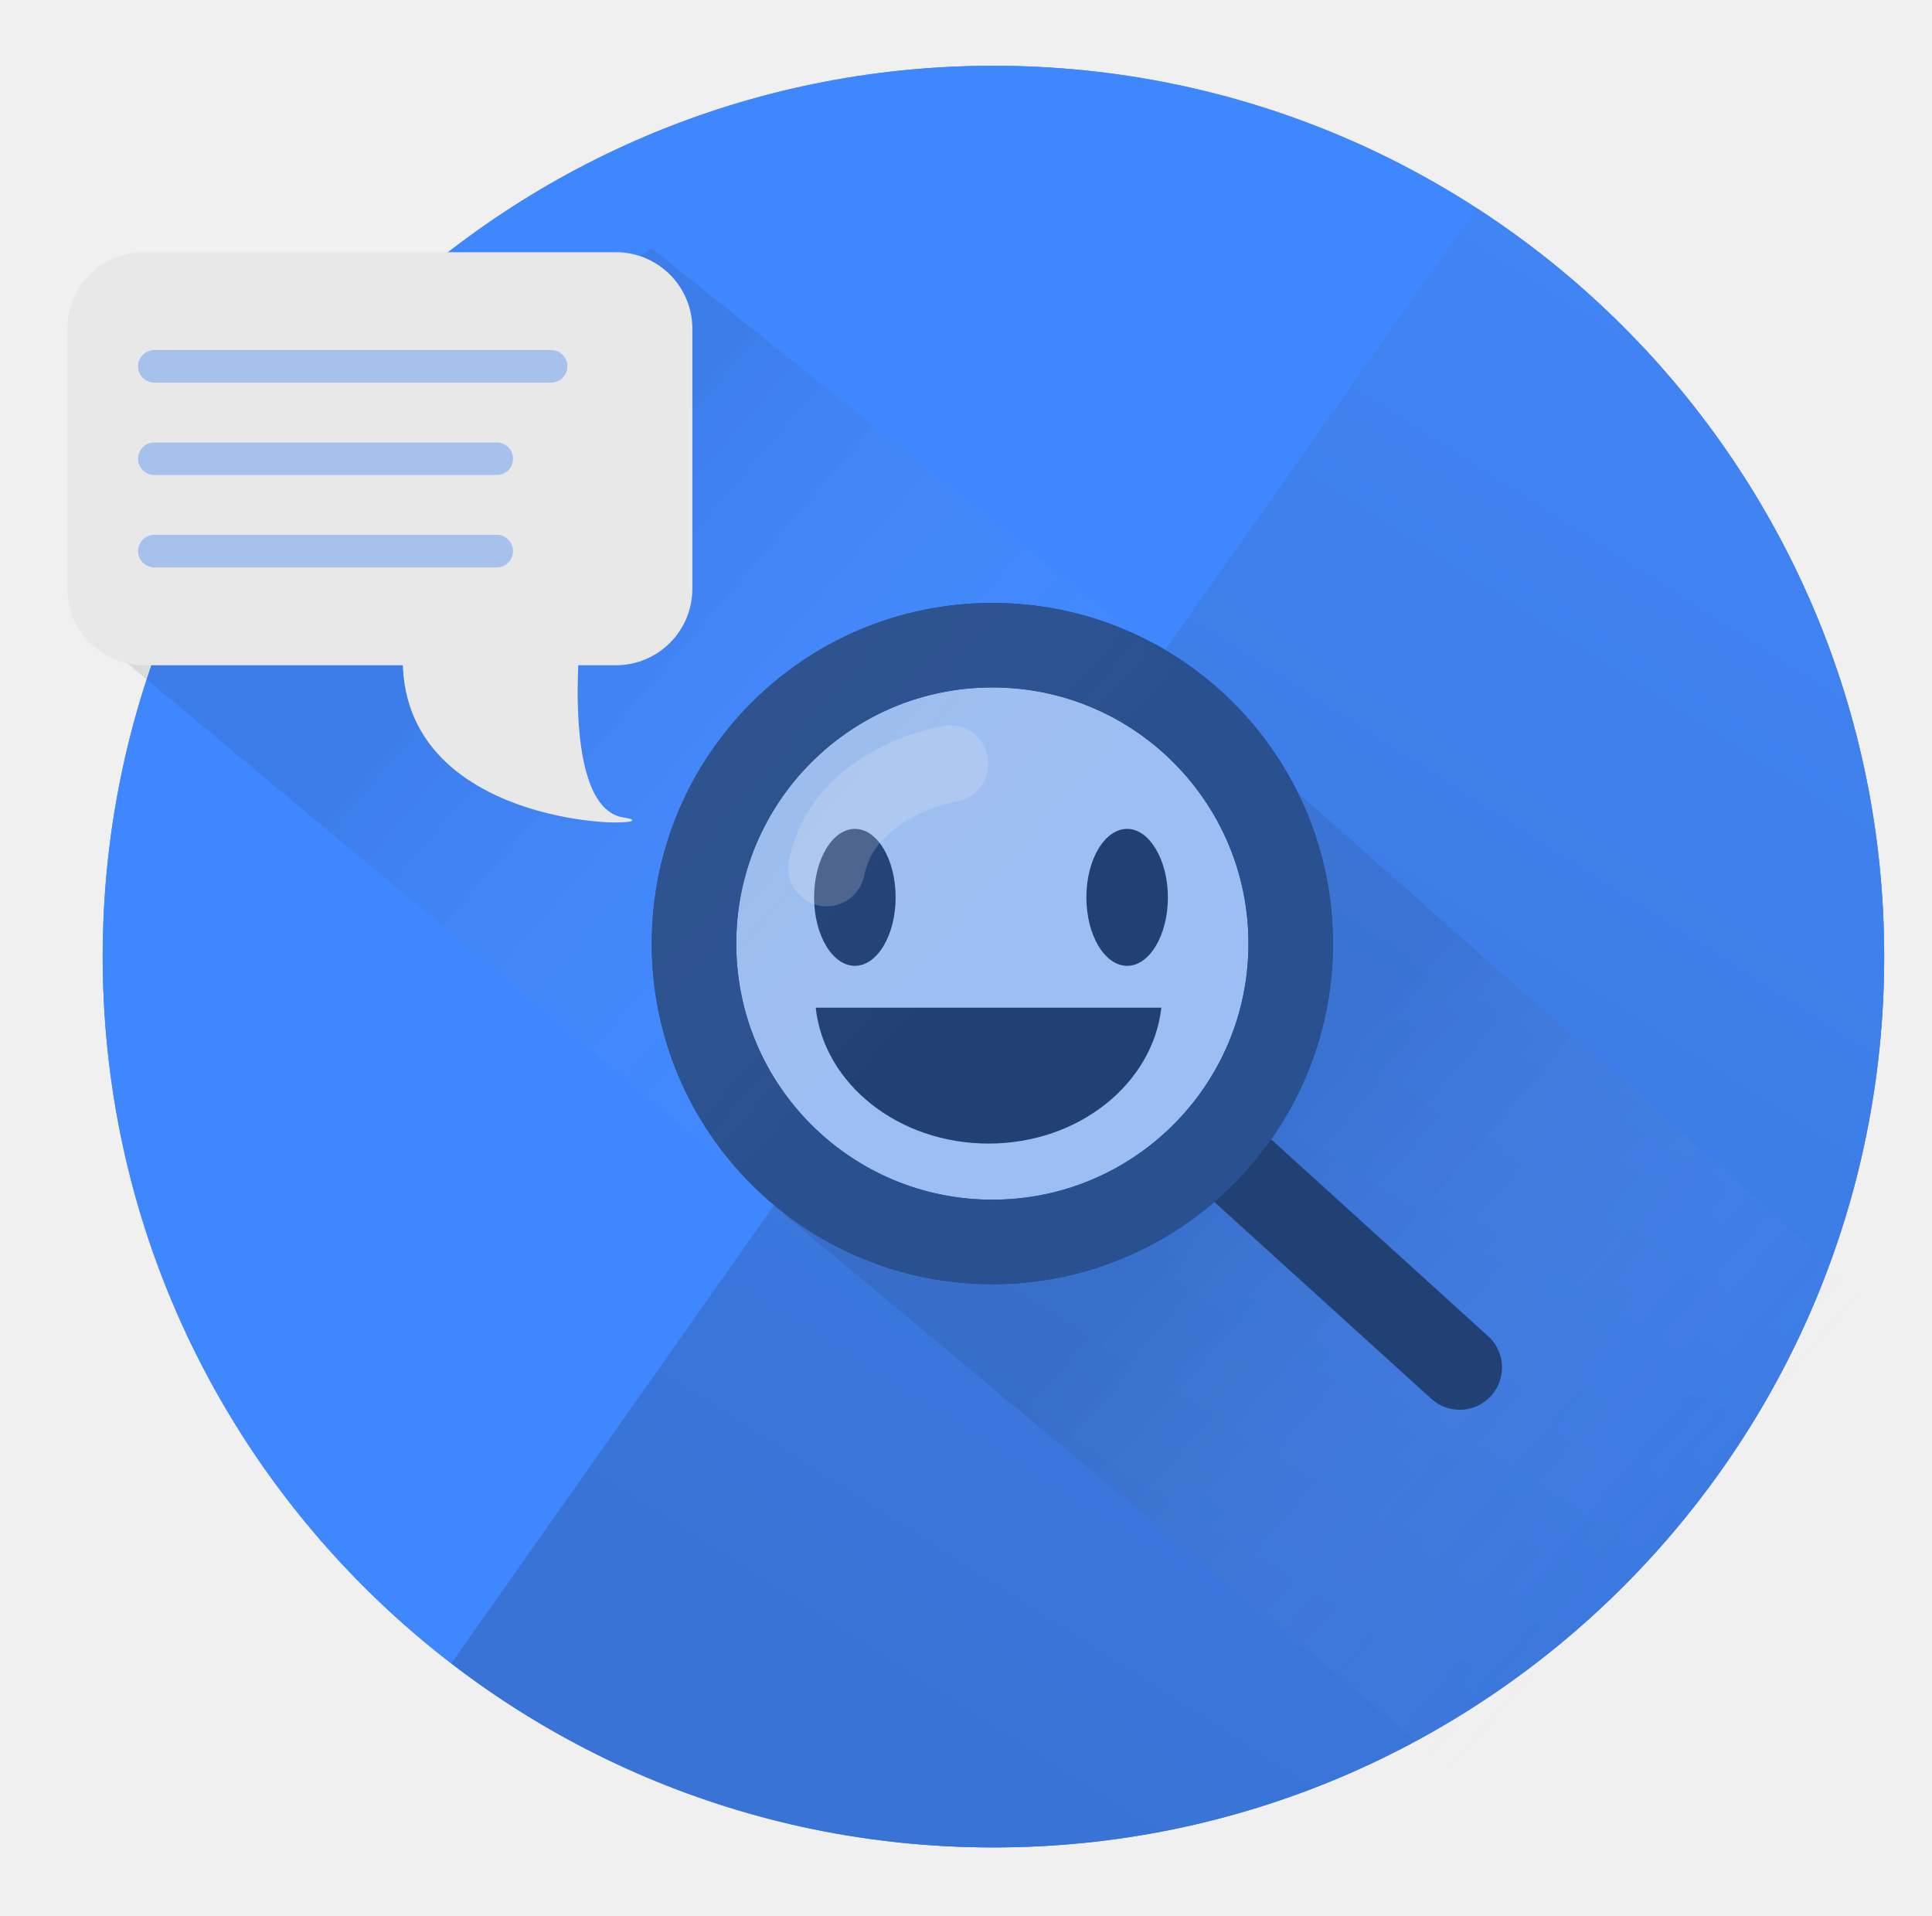
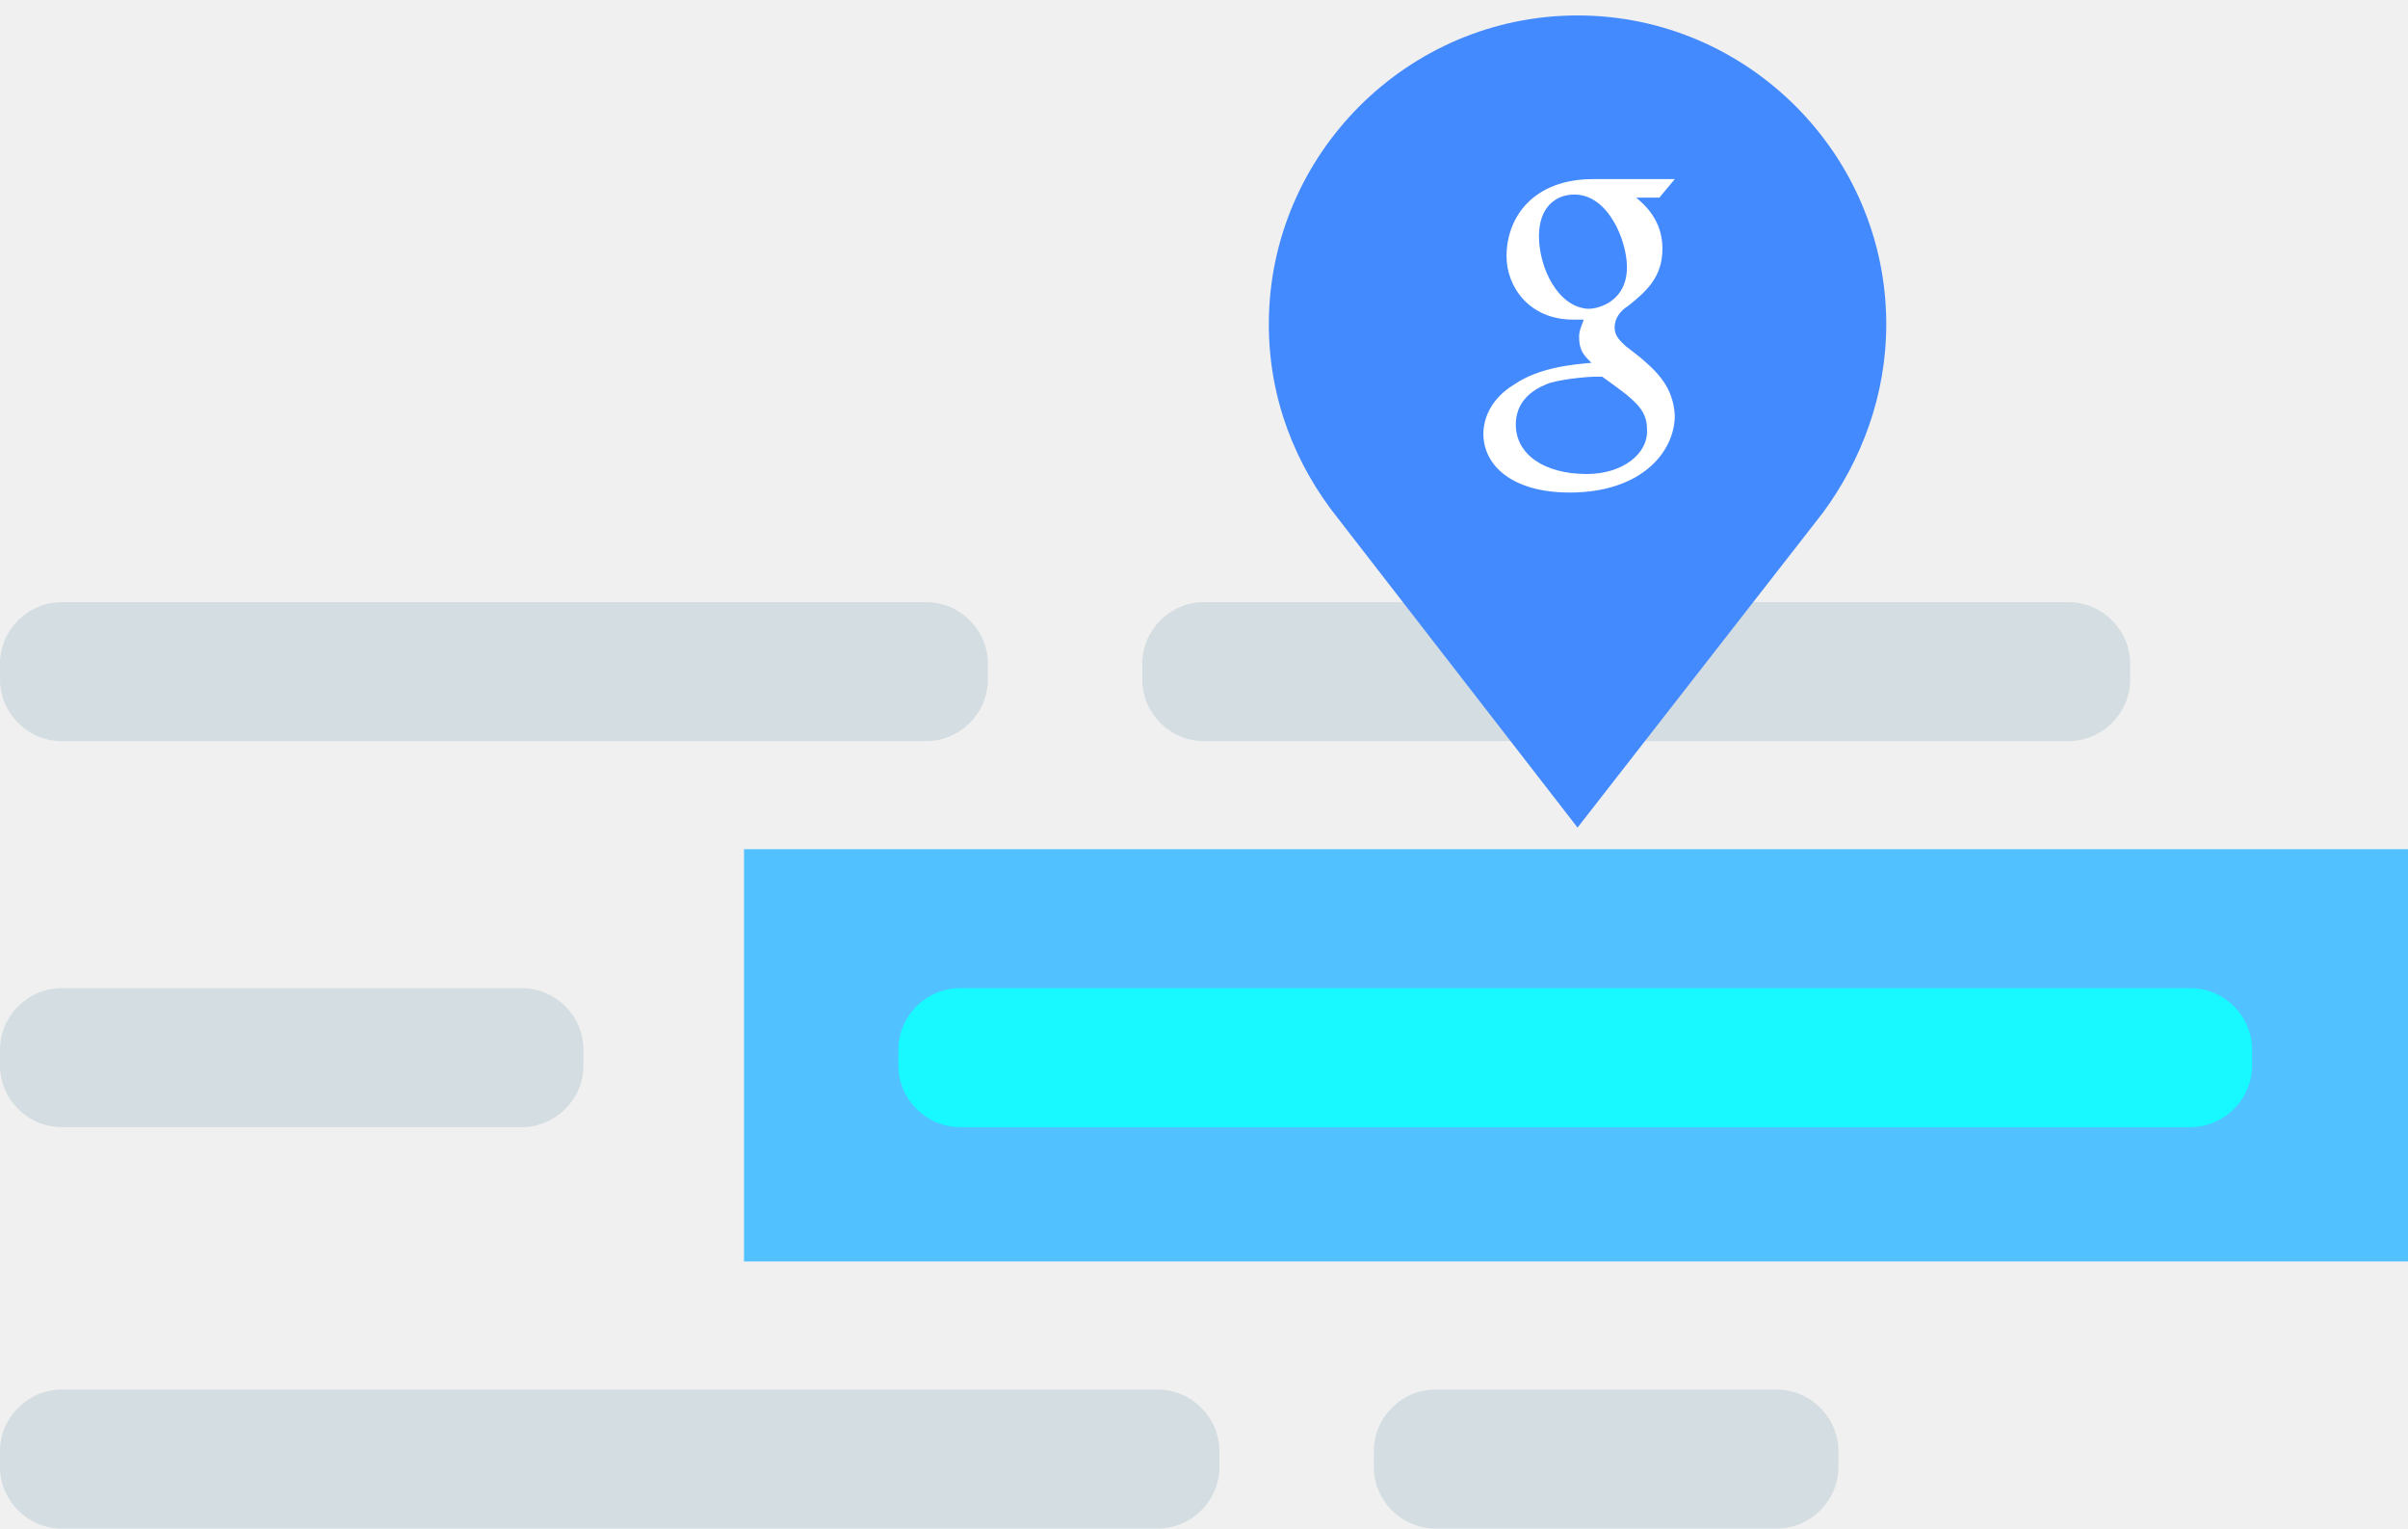
- <svg xmlns="http://www.w3.org/2000/svg" xmlns:xlink="http://www.w3.org/1999/xlink" version="1.1" id="Layer_1" x="0px" y="0px" viewBox="0 0 355.5 352.5" enable-background="new 0 0 355.5 352.5" xml:space="preserve">
+ <svg xmlns="http://www.w3.org/2000/svg" version="1.1" id="Layer_2" x="0px" y="0px" viewBox="0 0 156 99" enable-background="new 0 0 156 99" xml:space="preserve">
  <g>
-     <circle fill="#4788F4" cx="182.8" cy="176" r="163.9" />
-     <circle fill="#3F87FF" cx="182.8" cy="176" r="163.9" />
-     <g opacity="0.5">
-       <defs>
-         <path id="SVGID_1_" opacity="0.5" d="M286.1,17.8l-252,357.7c-9.3,69.8,187.6,72.8,238.1,43.7c47-27.2,125.7-73.5,124-158.1     C394.5,176.4,348.5,15.2,286.1,17.8z" />
-       </defs>
-       <clipPath id="SVGID_2_">
-         <use xlink:href="#SVGID_1_" overflow="visible" />
-       </clipPath>
-       <linearGradient id="SVGID_3_" gradientUnits="userSpaceOnUse" x1="303.032" y1="-12.432" x2="116.469" y2="279.914">
-         <stop offset="0" style="stop-color:#4788F4" />
-         <stop offset="1" style="stop-color:#3360AD" />
-       </linearGradient>
-       <circle clip-path="url(#SVGID_2_)" fill="url(#SVGID_3_)" cx="182.8" cy="176" r="163.9" />
+     <rect x="48.2" y="55" fill="#51C1FF" width="108" height="26.7" />
+     <path fill="#D4DDE1" d="M64,44c0,2.2-1.8,4-4,4H4c-2.2,0-4-1.8-4-4v-1c0-2.2,1.8-4,4-4h56c2.2,0,4,1.8,4,4V44z" />
+     <path fill="#D4DDE1" d="M138,44c0,2.2-1.8,4-4,4H78c-2.2,0-4-1.8-4-4v-1c0-2.2,1.8-4,4-4h56c2.2,0,4,1.8,4,4V44z" />
+     <path fill="#17F9FF" d="M145.9,69c0,2.2-1.8,4-4,4H62.2c-2.2,0-4-1.8-4-4v-1c0-2.2,1.8-4,4-4h79.7c2.2,0,4,1.8,4,4V69z" />
+     <path fill="#D4DDE1" d="M37.8,69c0,2.2-1.8,4-4,4H4c-2.2,0-4-1.8-4-4v-1c0-2.2,1.8-4,4-4h29.8c2.2,0,4,1.8,4,4V69z" />
+     <path fill="#D4DDE1" d="M79,95c0,2.2-1.8,4-4,4H4c-2.2,0-4-1.8-4-4v-1c0-2.2,1.8-4,4-4h71c2.2,0,4,1.8,4,4V95z" />
+     <path fill="#D4DDE1" d="M119.1,95c0,2.2-1.8,4-4,4H93c-2.2,0-4-1.8-4-4v-1c0-2.2,1.8-4,4-4h22.1c2.2,0,4,1.8,4,4V95z" />
+     <g>
+       <path fill="#448AFF" d="M122.2,21c0-11-9-20-20-20s-20,9-20,20c0,4.8,1.7,9.1,4.5,12.6c0,0,0,0,0,0l15.5,20l15.9-20.4c0,0,0,0,0,0    C120.6,29.8,122.2,25.6,122.2,21z" />
    </g>
-     <circle fill="#9DBEF2" stroke="#29508F" stroke-width="15.555" stroke-miterlimit="10" cx="182.6" cy="173.6" r="54.9" />
-     <linearGradient id="SVGID_4_" gradientUnits="userSpaceOnUse" x1="225.04" y1="213.491" x2="309.52" y2="286.273">
-       <stop offset="0" style="stop-color:#1A1A1A" />
-       <stop offset="1" style="stop-color:#FFFFFF;stop-opacity:0" />
-     </linearGradient>
-     <polygon opacity="0.1" fill="url(#SVGID_4_)" points="460.4,342.1 296.8,350.5 144.1,223.3 186.5,230.3 219.1,214.8 236,185.1    238.4,145.5  " />
-     <line fill="none" stroke="#214175" stroke-width="15.555" stroke-linecap="round" stroke-miterlimit="10" x1="224.5" y1="211.6" x2="268.6" y2="251.6" />
-     <circle fill="none" stroke="#29508F" stroke-width="15.555" stroke-miterlimit="10" cx="182.6" cy="173.6" r="54.9" />
-     <path fill="#214175" d="M150.1,185.4c1.5,14,15.2,25,31.8,25c16.6,0,30.2-11,31.8-25H150.1z" />
-     <path fill="none" stroke="#222222" stroke-width="15.555" stroke-linecap="round" stroke-miterlimit="10" d="M239.8,198.8" />
-     <g>
-       <g>
-         <g>
-           <path fill="#214175" d="M157.3,152.5c-4.1,0-7.5,5.6-7.5,12.6c0,7,3.4,12.6,7.5,12.6c4.1,0,7.5-5.6,7.5-12.6      C164.8,158.2,161.5,152.5,157.3,152.5z M207.4,152.5c-4.1,0-7.5,5.6-7.5,12.6c0,7,3.4,12.6,7.5,12.6c4.1,0,7.5-5.6,7.5-12.6      C214.9,158.2,211.5,152.5,207.4,152.5z" />
-         </g>
-       </g>
-     </g>
-     <linearGradient id="SVGID_5_" gradientUnits="userSpaceOnUse" x1="97.78" y1="99.632" x2="182.315" y2="172.462">
-       <stop offset="0" style="stop-color:#1A1A1A" />
-       <stop offset="1" style="stop-color:#FFFFFF;stop-opacity:0" />
-     </linearGradient>
-     <polygon opacity="0.1" fill="url(#SVGID_5_)" points="339.5,221.1 171.9,245.8 13.2,113.5 119.9,45.7  " />
-     <g>
-       <path fill="#E8E8E8" d="M127.4,108.3c0,7.8-6.3,14.1-14.1,14.1H26.5c-7.8,0-14.1-6.3-14.1-14.1V60.5c0-7.8,6.3-14.1,14.1-14.1    h86.8c7.8,0,14.1,6.3,14.1,14.1V108.3z" />
-     </g>
-     <path fill="#E8E8E8" d="M106.8,116.9c0,0-3.5,31.7,7.9,33.5c11.5,1.8-40.6,4.4-40.6-29.1s29.1-4.4,29.1-4.4" />
-     <path opacity="0.2" fill="none" stroke="#F2F2F2" stroke-width="14.105" stroke-linecap="round" d="M174.8,140.5   c0,0-19.4,3.1-22.7,19.2" />
-     <path fill="#4788F4" d="M317.5,61" />
-     <line opacity="0.4" fill="none" stroke="#4788F4" stroke-width="6" stroke-linecap="round" stroke-miterlimit="10" x1="28.4" y1="67.4" x2="101.4" y2="67.4" />
-     <line opacity="0.4" fill="none" stroke="#4788F4" stroke-width="6" stroke-linecap="round" stroke-miterlimit="10" x1="28.4" y1="84.4" x2="91.4" y2="84.4" />
-     <line opacity="0.4" fill="none" stroke="#4788F4" stroke-width="6" stroke-linecap="round" stroke-miterlimit="10" x1="28.4" y1="101.4" x2="91.4" y2="101.4" />
+     <path fill="#FFFFFF" d="M106.2,23.1l-0.9-0.7c-0.3-0.3-0.7-0.6-0.7-1.2c0-0.6,0.4-1.1,0.9-1.4c1.1-0.9,2.2-1.8,2.2-3.7   c0-1.8-1.1-2.8-1.7-3.3h1.5l1-1.2h-5.3c-3.8,0-5.6,2.4-5.6,5c0,2,1.5,4.1,4.3,4.1h0.7c-0.1,0.3-0.3,0.7-0.3,1.1   c0,0.9,0.3,1.2,0.8,1.7c-1.2,0.1-3.4,0.3-5,1.4c-1.5,0.9-2,2.2-2,3.2c0,2,1.8,3.8,5.6,3.8c4.6,0,6.8-2.6,6.8-5   C108.4,25.1,107.4,24.1,106.2,23.1z M99.7,15.3c0-1.9,1.1-2.7,2.3-2.7c2.2,0,3.4,3,3.4,4.7c0,2.2-1.8,2.7-2.5,2.7   C100.9,19.9,99.7,17.3,99.7,15.3z M102.8,30.7c-2.8,0-4.6-1.3-4.6-3.2c0-1.9,1.7-2.5,2.2-2.7c1.1-0.3,2.6-0.4,2.8-0.4h0.6   c2.1,1.5,2.9,2.1,2.9,3.4C106.8,29.4,105.1,30.7,102.8,30.7z" />
  </g>
</svg>
